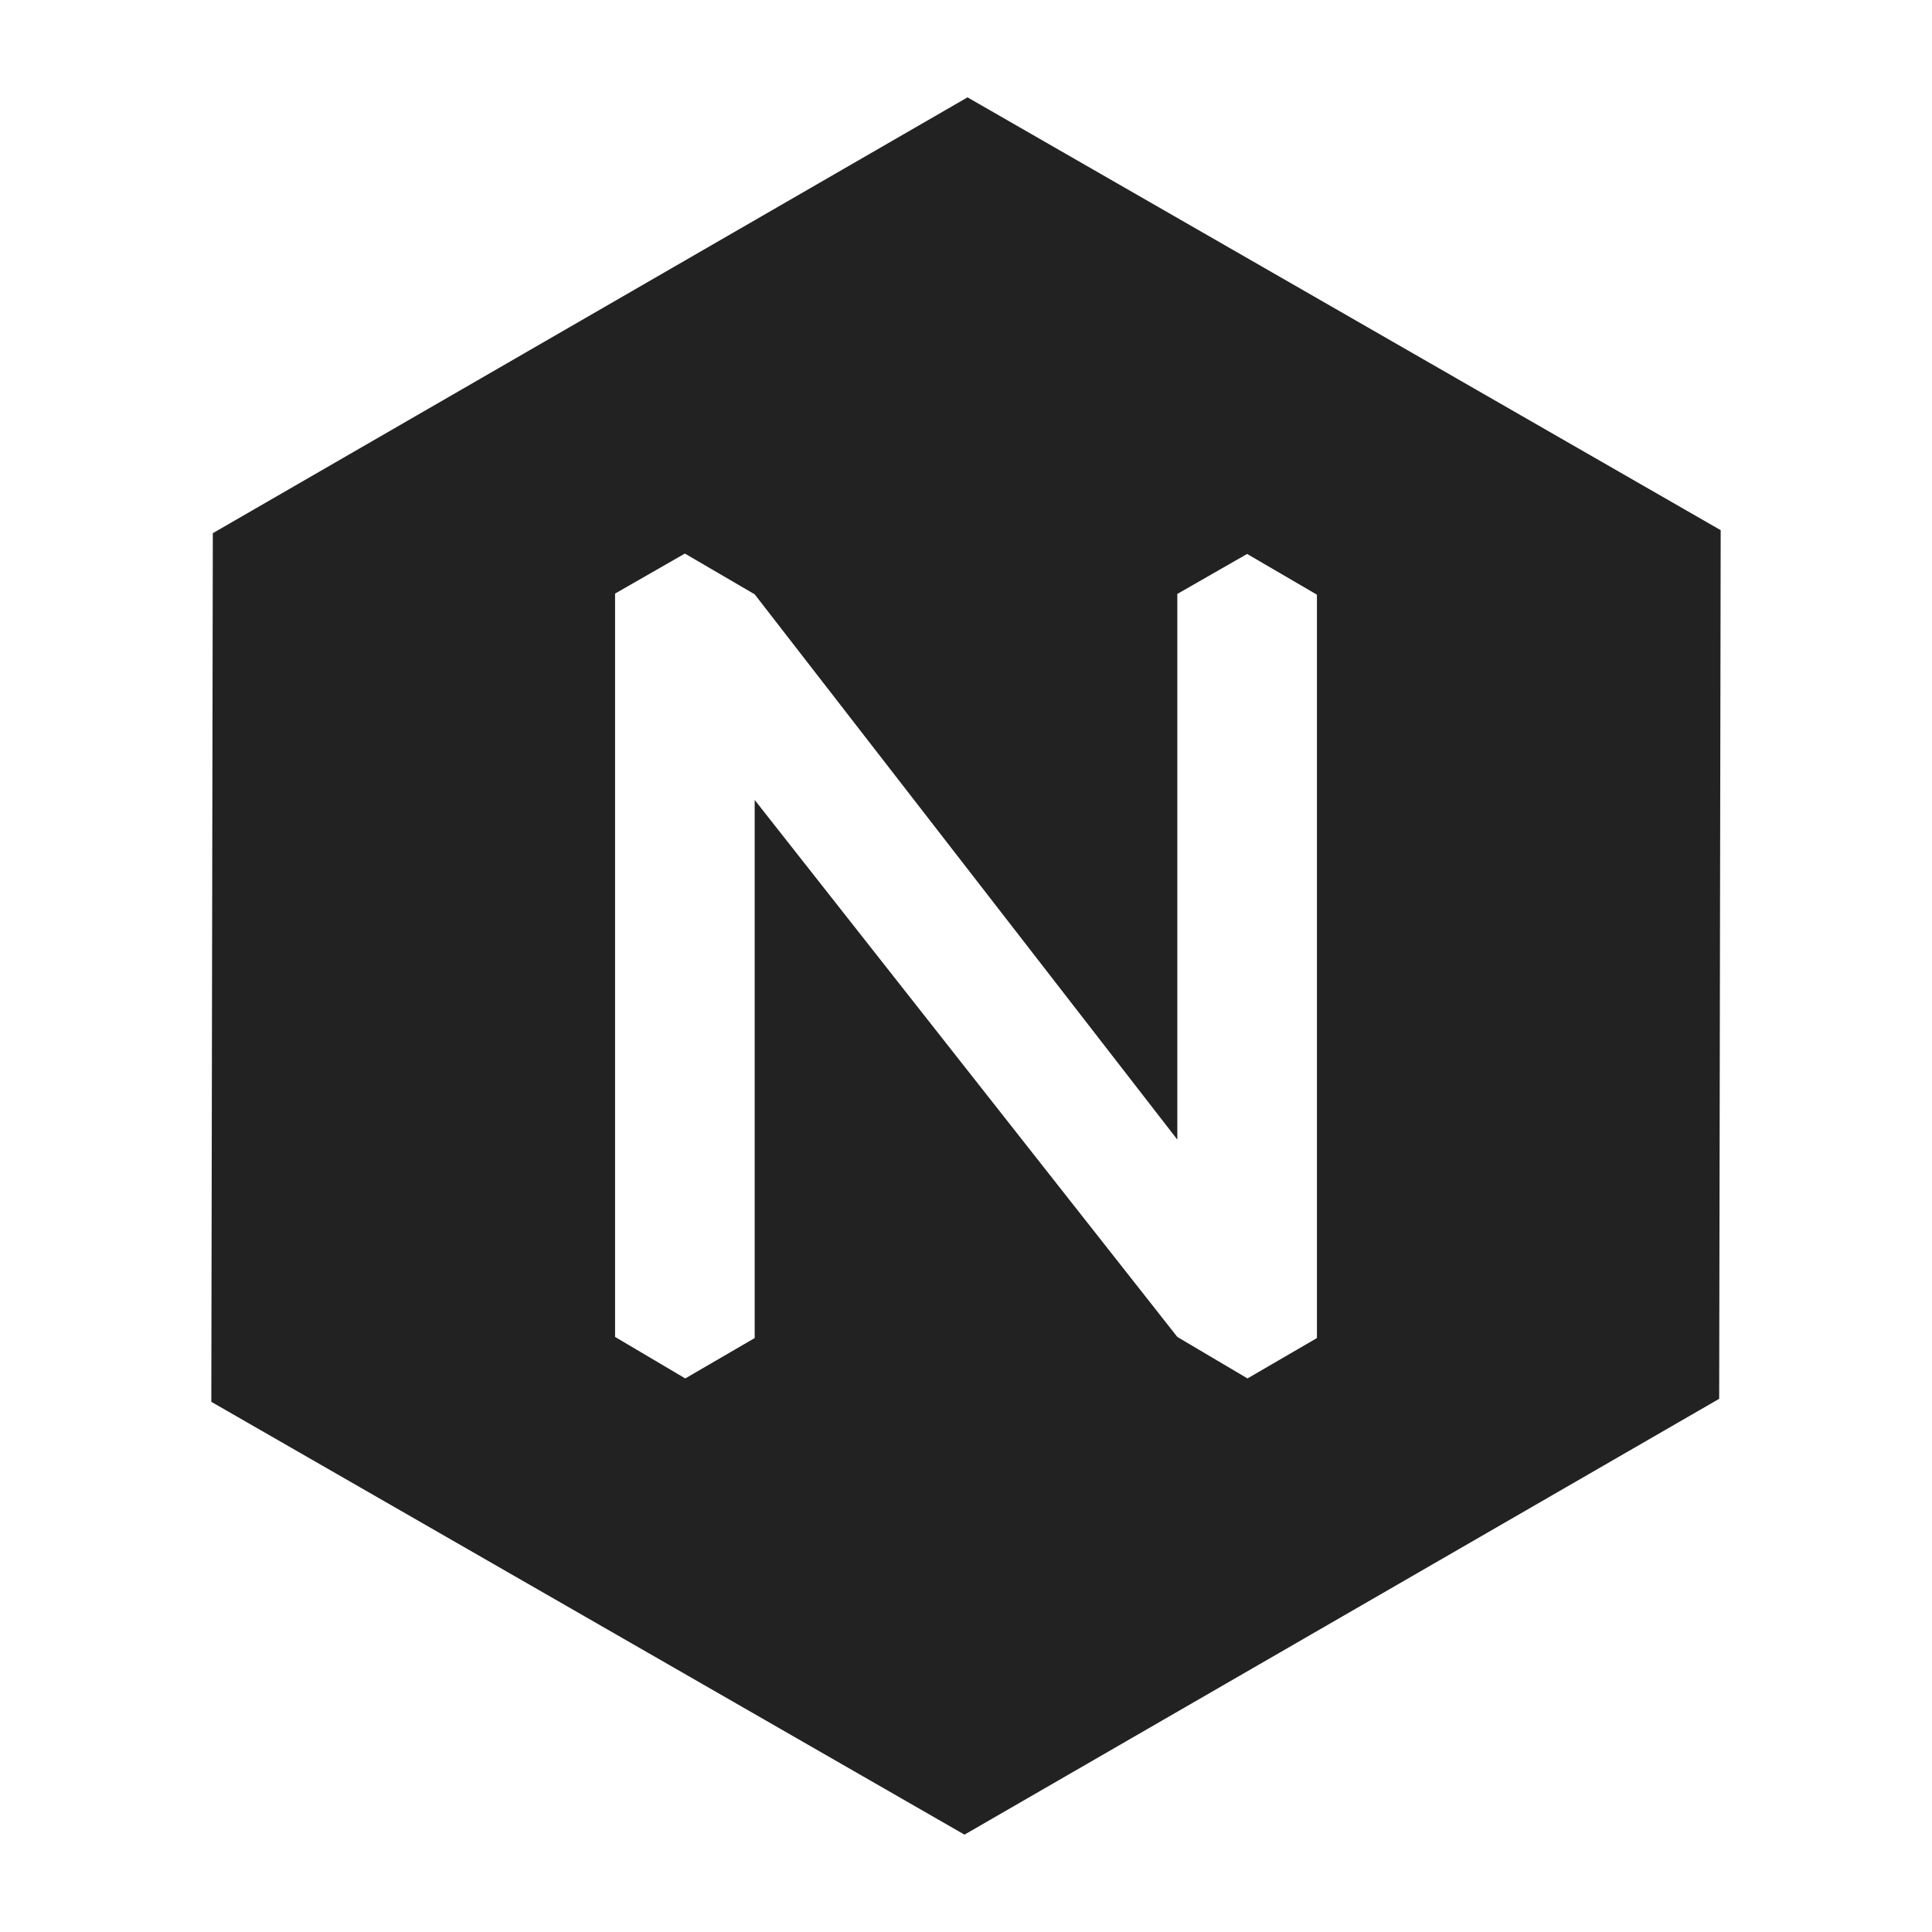
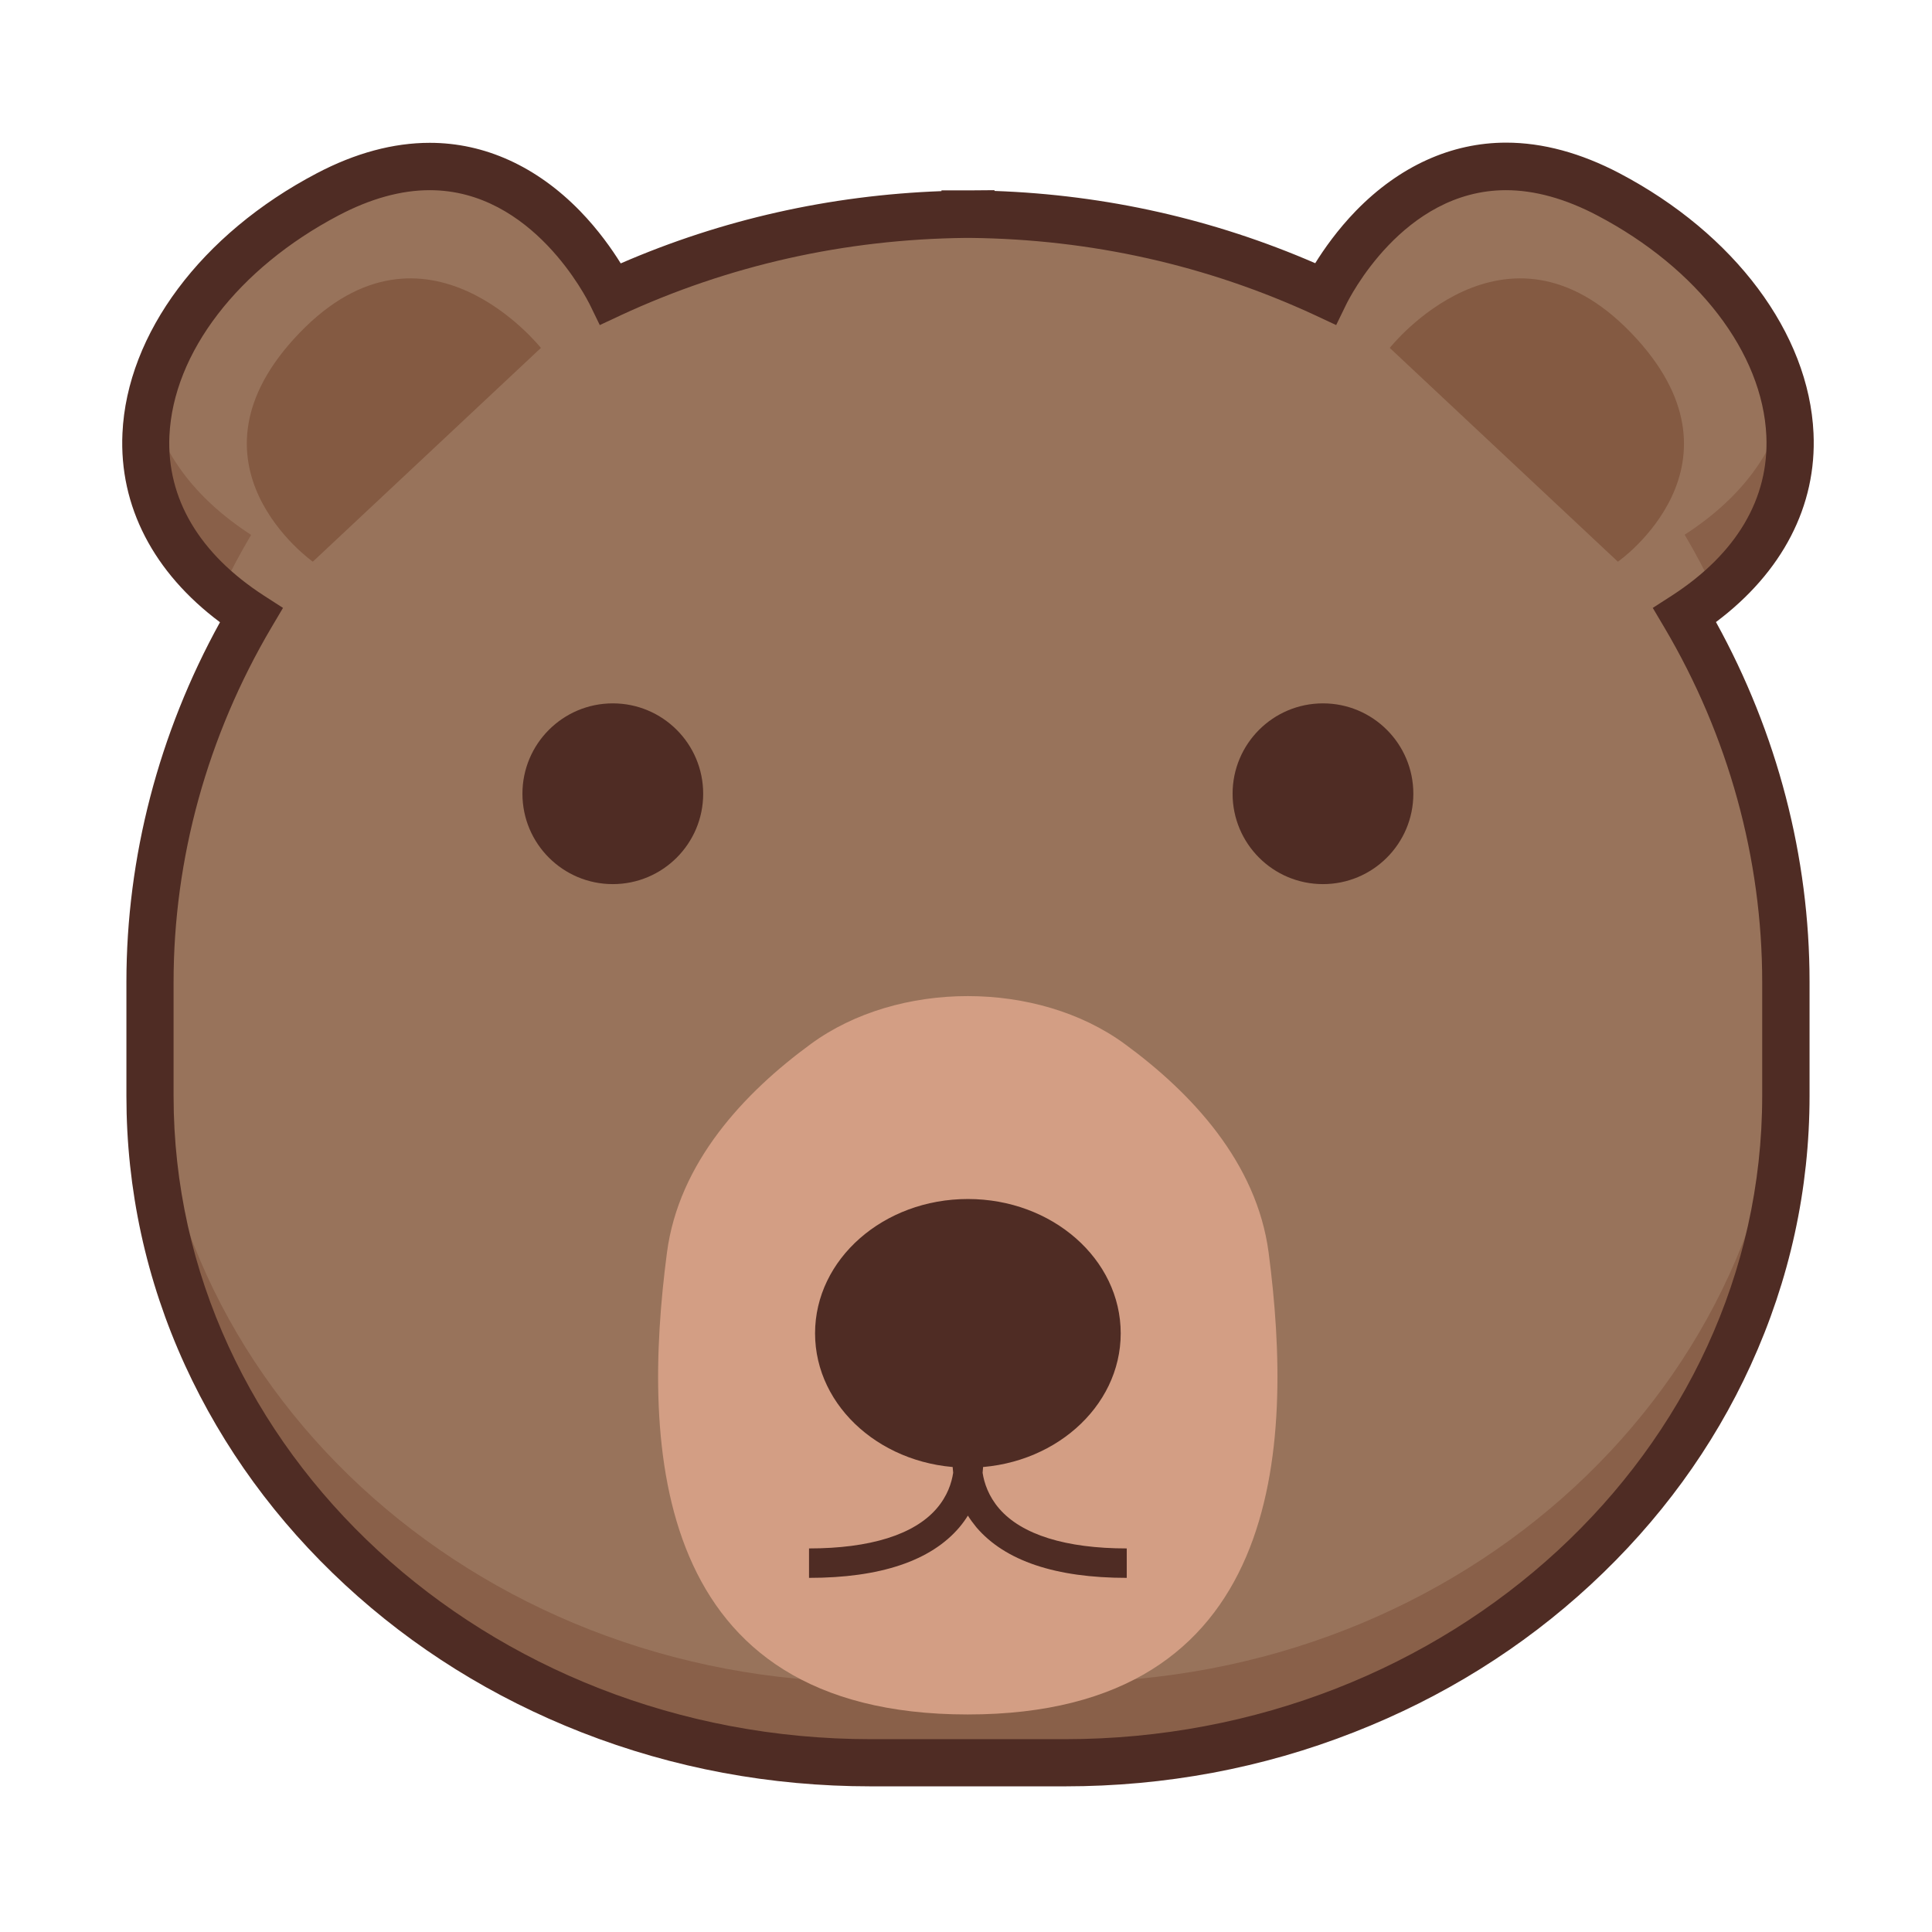
- <svg xmlns="http://www.w3.org/2000/svg" xml:space="preserve" enable-background="new 0 0 512 512" viewBox="0 0 512 512" height="512px" width="512px" y="0px" x="0px" id="NexT" version="1.1">
-   <defs id="defs3388" />
-   <path style="fill:#222222;fill-opacity:1" id="path3384" d="M 256.4,25.8 56.4,141.3 56,371.5 255.6,486.2 455.6,370.7 456,140.5 Z m 92.6,328.8 -18.4,10.7 -18.6,-11 0,0 -112,-142.3 0,142.6 -18.4,10.7 -18.6,-11 0,-197 18.5,-10.6 18.5,10.8 0,0 112,144.5 0,-144.6 18.5,-10.6 18.5,10.8 z" />
+ <svg xmlns="http://www.w3.org/2000/svg" t="1621019990280" class="icon" viewBox="0 0 1024 1024" version="1.1" p-id="1918" width="128" height="128">
+   <defs>
+     <style type="text/css" />
+   </defs>
+   <path d="M852.4 103.1c-98.1-51.6-147.8 47.9-150.1 52.7-56.8-26.3-120.5-41.4-187.8-42.1h-3c-67.3 0.7-131 15.8-187.8 42.1-2.3-4.8-52-104.3-150.1-52.7-98.4 51.8-137.2 160.4-40.5 223.1-34.2 57.9-53.6 124.2-53.6 194.4V581c0 195.2 171.1 353.4 382.1 353.4h102.8c211.1 0 382.1-158.2 382.1-353.4v-60.4c0-70.2-19.5-136.5-53.6-194.4 96.7-62.8 57.9-171.4-40.5-223.1z" fill="#98735B" p-id="1919" />
+   <path d="M564.4 891.6H461.6c-211.1 0-382.1-158.2-382.1-353.4v42.7c0 195.2 171.1 353.4 382.1 353.4h102.8c211.1 0 382.1-158.2 382.1-353.4v-42.7c0 195.2-171.1 353.4-382.1 353.4zM116.8 314.1c5-10.4 10.4-20.7 16.3-30.6-30.7-19.9-47.7-44.4-53.5-70.2-7.6 35.4 2.8 71.7 37.2 100.8zM892.9 283.4c5.9 10 11.3 20.2 16.3 30.6 34.3-29.1 44.8-65.4 37.2-100.9-5.8 26-22.8 50.5-53.5 70.3z" fill="#896049" p-id="1920" />
+   <path d="M564.4 946.8H461.6c-53.2 0-104.7-9.6-153.3-28.6-47-18.4-89.2-44.7-125.4-78.2-36.3-33.6-64.8-72.7-84.8-116.3C77.4 678.5 67 630.4 67 580.9v-60.4c0-66.1 17.1-131.8 49.6-190.7-35.2-26.3-53.5-61.5-51.7-100.1 2.4-52.9 41.8-105.7 102.9-137.8 20.5-10.8 40.7-16.2 60-16.2 29.1 0 56.6 12.5 79.6 36.1 9.9 10.2 17 20.4 21.6 27.8 53.7-23.3 110.8-36.1 170-38.3v-0.4h15.5l12.6-0.1v0.4c59.2 2.1 116.3 15 170 38.3 4.6-7.4 11.8-17.7 21.6-27.8 23-23.6 50.5-36.1 79.6-36.1 19.4 0 39.6 5.5 60 16.2 61.1 32.1 100.5 84.9 102.9 137.8 1.8 38.5-16.5 73.7-51.7 100.1 32.5 58.9 49.6 124.5 49.6 190.7v60.4c0 49.5-10.5 97.5-31.2 142.8-19.9 43.6-48.5 82.7-84.8 116.3-36.2 33.5-78.4 59.8-125.4 78.2-48.6 19.1-100.2 28.7-153.3 28.7z m-336.6-846c-15.3 0-31.5 4.5-48.4 13.4-53.2 28-87.6 72.8-89.6 116.8-1.5 33.2 15.8 62.5 50.1 84.7l10.1 6.5-6.1 10.3c-34 57.6-51.9 122.6-51.9 188v60.4c0 188 165.8 340.9 369.6 340.9h102.8c203.8 0 369.6-152.9 369.6-340.9v-60.4c0-65.5-17.9-130.5-51.9-188l-6.1-10.3 10.1-6.5c34.3-22.2 51.6-51.5 50.1-84.7-2-44-36.3-88.8-89.6-116.8-16.9-8.9-33.2-13.4-48.4-13.4-54.7 0-83.4 58-84.6 60.4l-5.4 11.1-11.1-5.2c-57.2-26.5-118.7-40.3-182.7-41h-2.7c-64 0.7-125.5 14.5-182.7 41l-11.1 5.2-5.4-11.1c-1.3-2.4-30-60.4-84.7-60.4z" fill="#4F2C24" p-id="1921" />
+   <path d="M672.4 663.9c-6.3-47.8-40.9-84.7-76.3-110.6-46.2-33.8-120.1-33.8-166.3 0-35.4 25.9-70 62.8-76.3 110.6-13.5 103.2-8.1 244.8 159.4 244.8s173-141.6 159.5-244.8z" fill="#D39E84" p-id="1922" />
+   <path d="M324.8 420.7m-47.9 0a47.9 47.9 0 1 0 95.8 0 47.9 47.9 0 1 0-95.8 0Z" fill="#4F2C24" p-id="1923" />
+   <path d="M701.2 420.7m-47.9 0a47.9 47.9 0 1 0 95.8 0 47.9 47.9 0 1 0-95.8 0Z" fill="#4F2C24" p-id="1924" />
+   <path d="M432 706.7a81 71.2 0 1 0 162 0 81 71.2 0 1 0-162 0Z" fill="#4F2C24" p-id="1925" />
+   <path d="M529.6 799.6c-5.7-6.6-8-13.7-8.8-19 0.7-6.3 0-10.6 0-11l-7.9 1.3-7.7-1.3c-0.1 0.4-0.7 4.7 0 11-0.8 5.3-3 12.3-8.8 19-11.9 13.8-35.3 21.1-67.6 21.1v15.6c37.7 0 64.6-9 79.7-26.8 1.7-2 3.2-4.1 4.5-6.2 1.3 2.1 2.8 4.1 4.5 6.2 15.2 17.8 42 26.8 79.7 26.8v-15.6c-32.3 0-55.7-7.3-67.6-21.1z" fill="#4F2C24" p-id="1926" />
+   <path d="M864.5 176.4c-66.8-69.3-127.9 8-127.9 8l120.9 113.3c0.1 0.1 73.9-51.9 7-121.3zM158.8 176.4c-66.8 69.3 7 121.3 7 121.3l120.9-113.3c-0.1 0-61.1-77.3-127.9-8z" fill="#845A42" p-id="1927" />
</svg>
